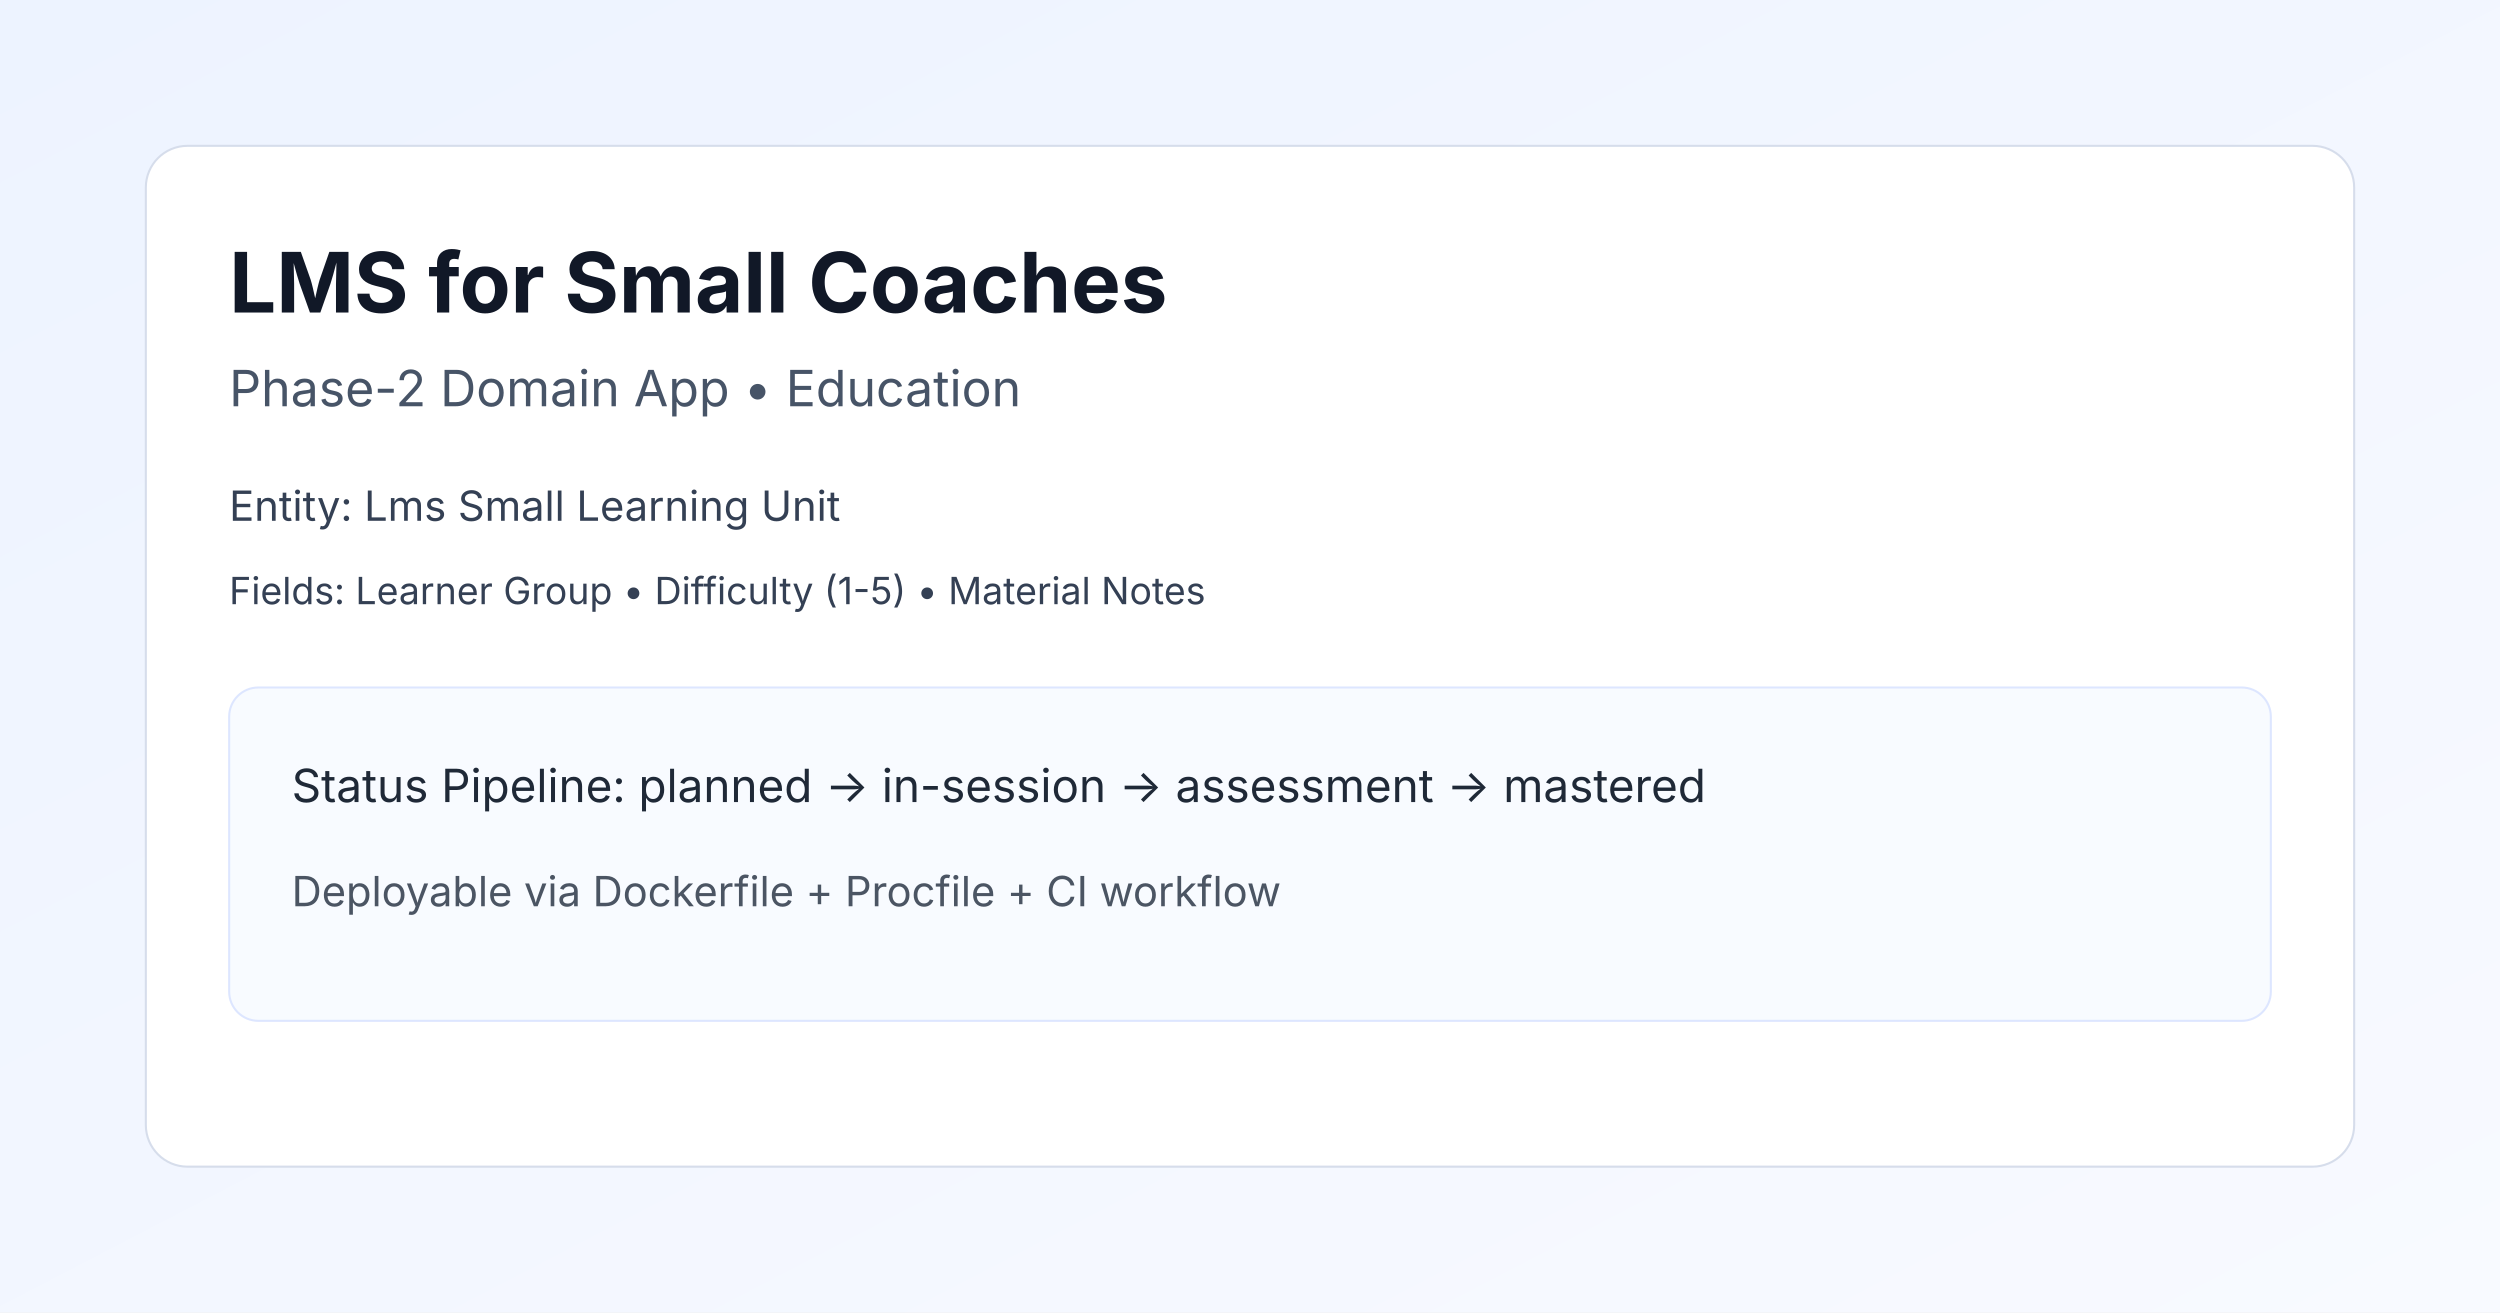
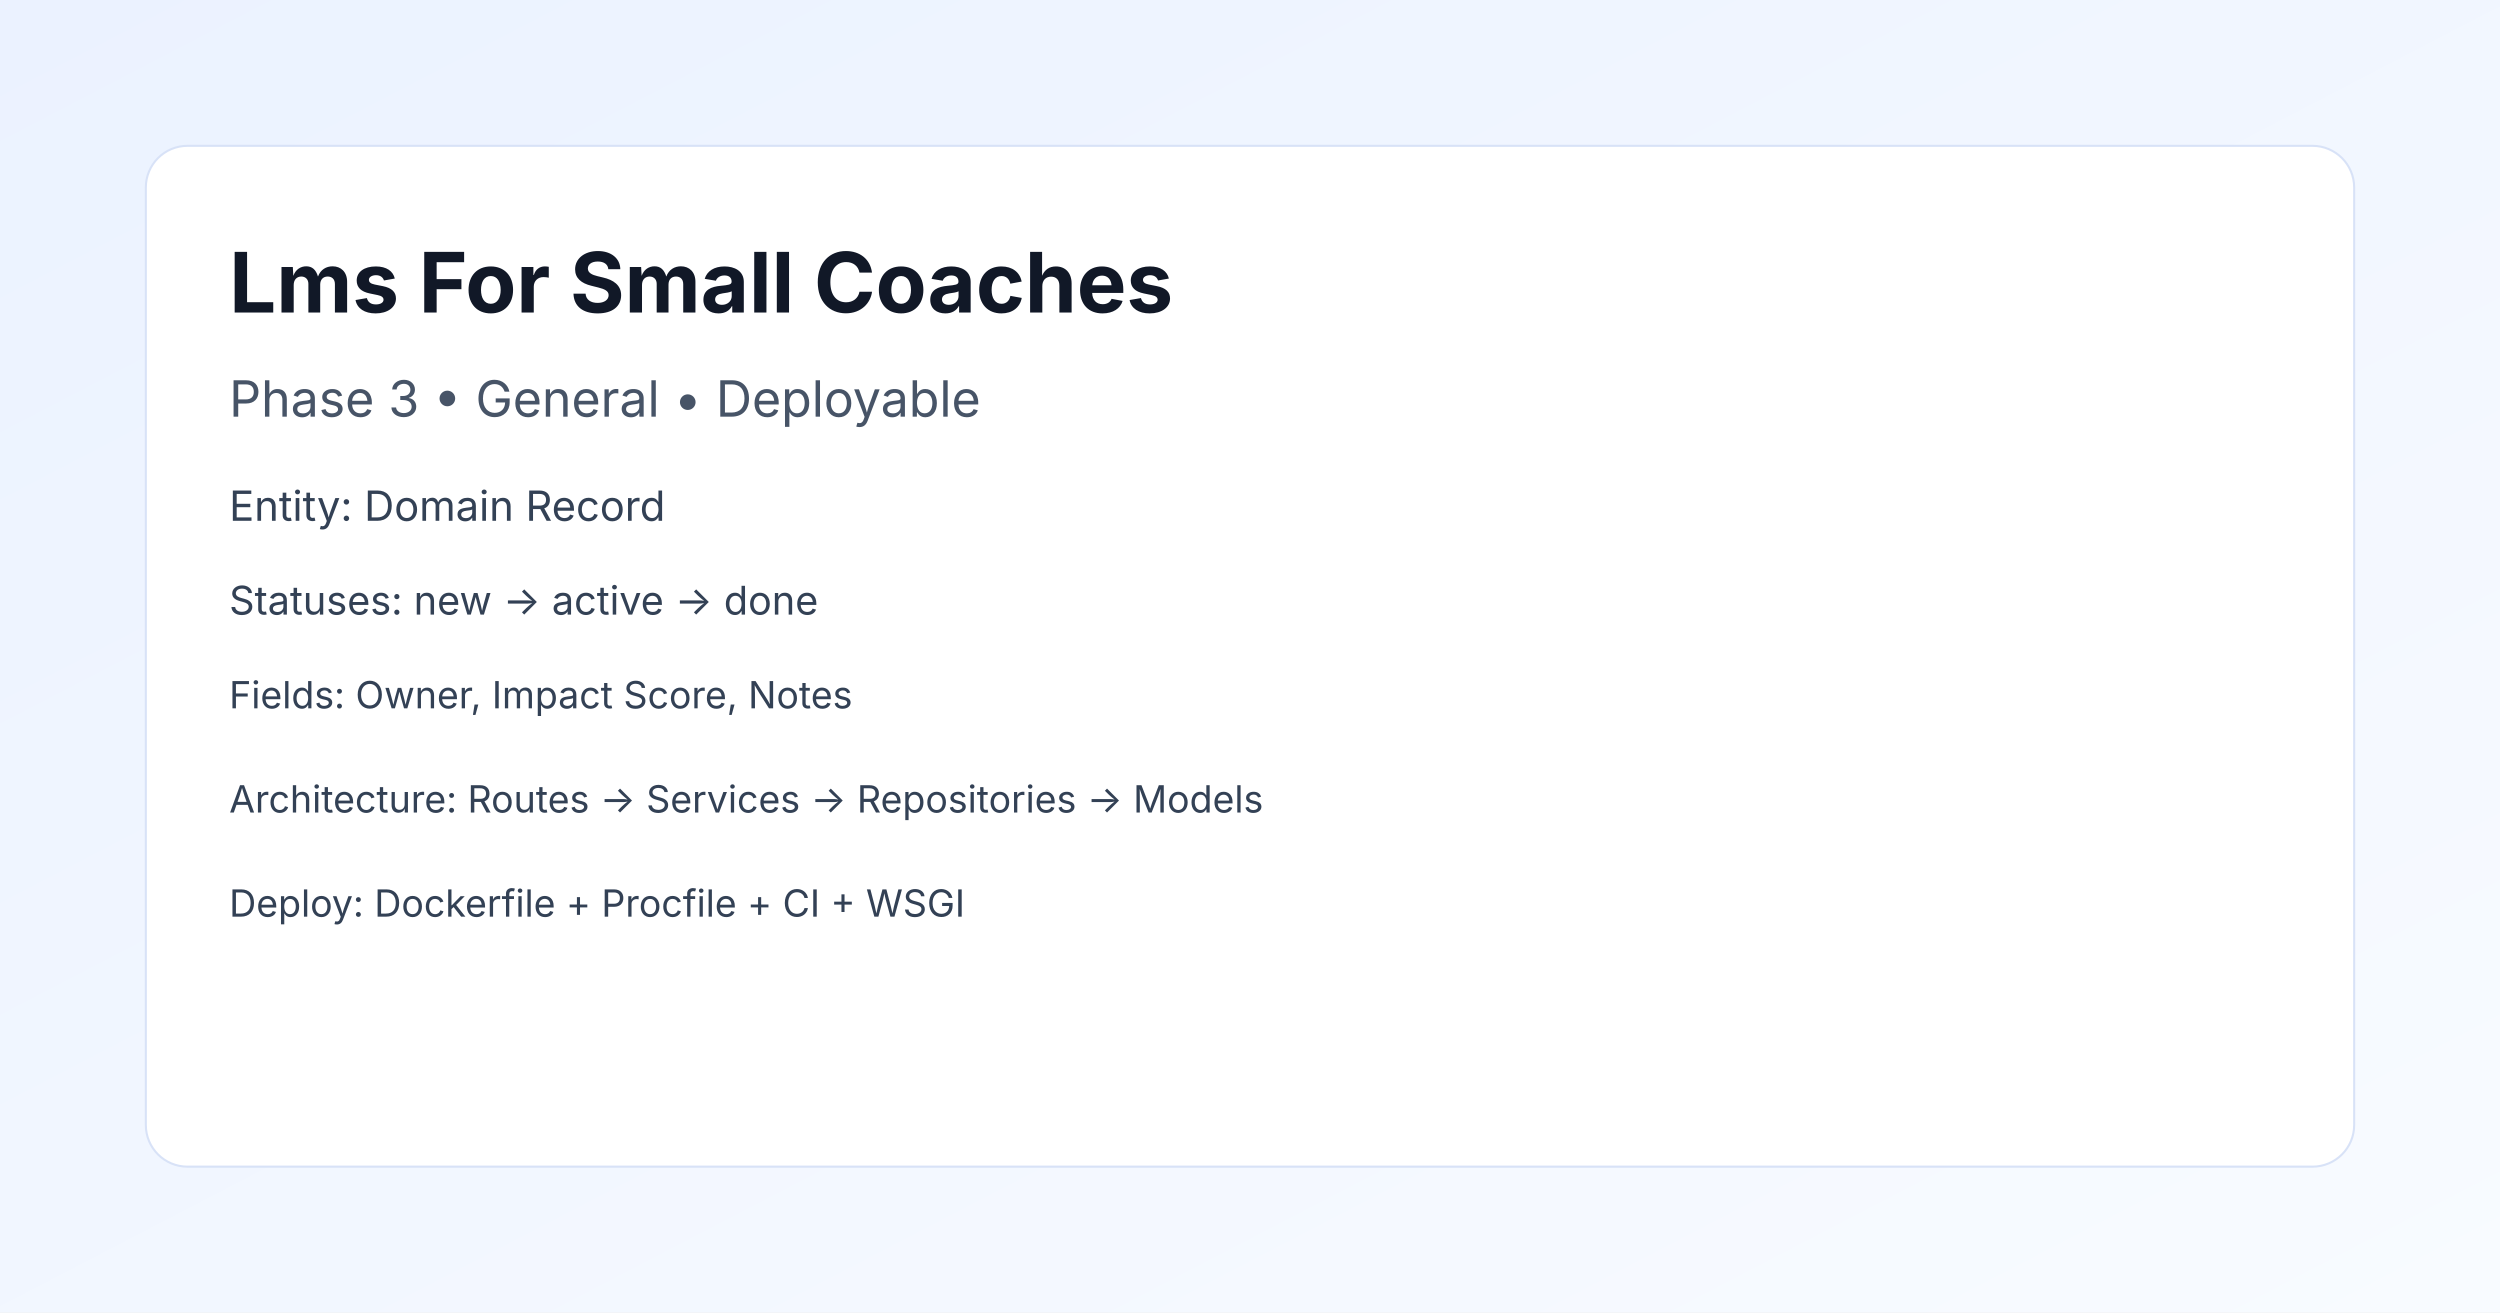
<svg xmlns="http://www.w3.org/2000/svg" width="1200" height="630" viewBox="0 0 1200 630">
  <defs>
    <linearGradient id="bg" x1="0" y1="0" x2="1" y2="1">
-       <stop offset="0%" stop-color="#edf3ff" />
-       <stop offset="100%" stop-color="#f8faff" />
+       <stop offset="0%" stop-color="#ebf2ff" />
+       <stop offset="100%" stop-color="#f8fbff" />
    </linearGradient>
  </defs>
  <rect width="1200" height="630" fill="url(#bg)" />
-   <rect x="70" y="70" width="1060" height="490" rx="20" fill="#fff" stroke="#d6ddeb" />
-   <text x="110" y="150" font-size="40" font-family="Inter, Arial" fill="#111827" font-weight="700">LMS for Small Coaches</text>
-   <text x="110" y="195" font-size="24" font-family="Inter, Arial" fill="#475467">Phase-2 Domain App • Education</text>
-   <text x="110" y="250" font-size="20" font-family="Inter, Arial" fill="#344054">Entity: Lms Small Learning Unit</text>
-   <text x="110" y="290" font-size="18" font-family="Inter, Arial" fill="#344054">Fields: Learner Group • Difficulty (1-5) • Material Notes</text>
-   <rect x="110" y="330" width="980" height="160" rx="14" fill="#f8fbff" stroke="#dde6ff" />
-   <text x="140" y="385" font-size="22" font-family="Inter, Arial" fill="#1f2937">Status Pipeline: planned → in-session → assessment → mastered</text>
-   <text x="140" y="435" font-size="20" font-family="Inter, Arial" fill="#4b5563">Deployable via Dockerfile + Procfile + CI workflow</text>
+   <rect x="70" y="70" width="1060" height="490" rx="20" fill="#ffffff" stroke="#d8e2f7" />
+   <text x="110" y="150" font-size="40" font-family="Inter, Arial" fill="#111827" font-weight="700">Lms For Small Coaches</text>
+   <text x="110" y="200" font-size="24" font-family="Inter, Arial" fill="#475467">Phase 3 • General • Deployable</text>
+   <text x="110" y="250" font-size="20" font-family="Inter, Arial" fill="#334155">Entity: Domain Record</text>
+   <text x="110" y="295" font-size="19" font-family="Inter, Arial" fill="#334155">Statuses: new → active → done</text>
+   <text x="110" y="340" font-size="18" font-family="Inter, Arial" fill="#334155">Fields: Owner, Impact Score, Notes</text>
+   <text x="110" y="390" font-size="18" font-family="Inter, Arial" fill="#334155">Architecture: Routes → Services → Repositories → Models</text>
+   <text x="110" y="440" font-size="18" font-family="Inter, Arial" fill="#334155">Deploy: Dockerfile + Procfile + CI + WSGI</text>
</svg>
